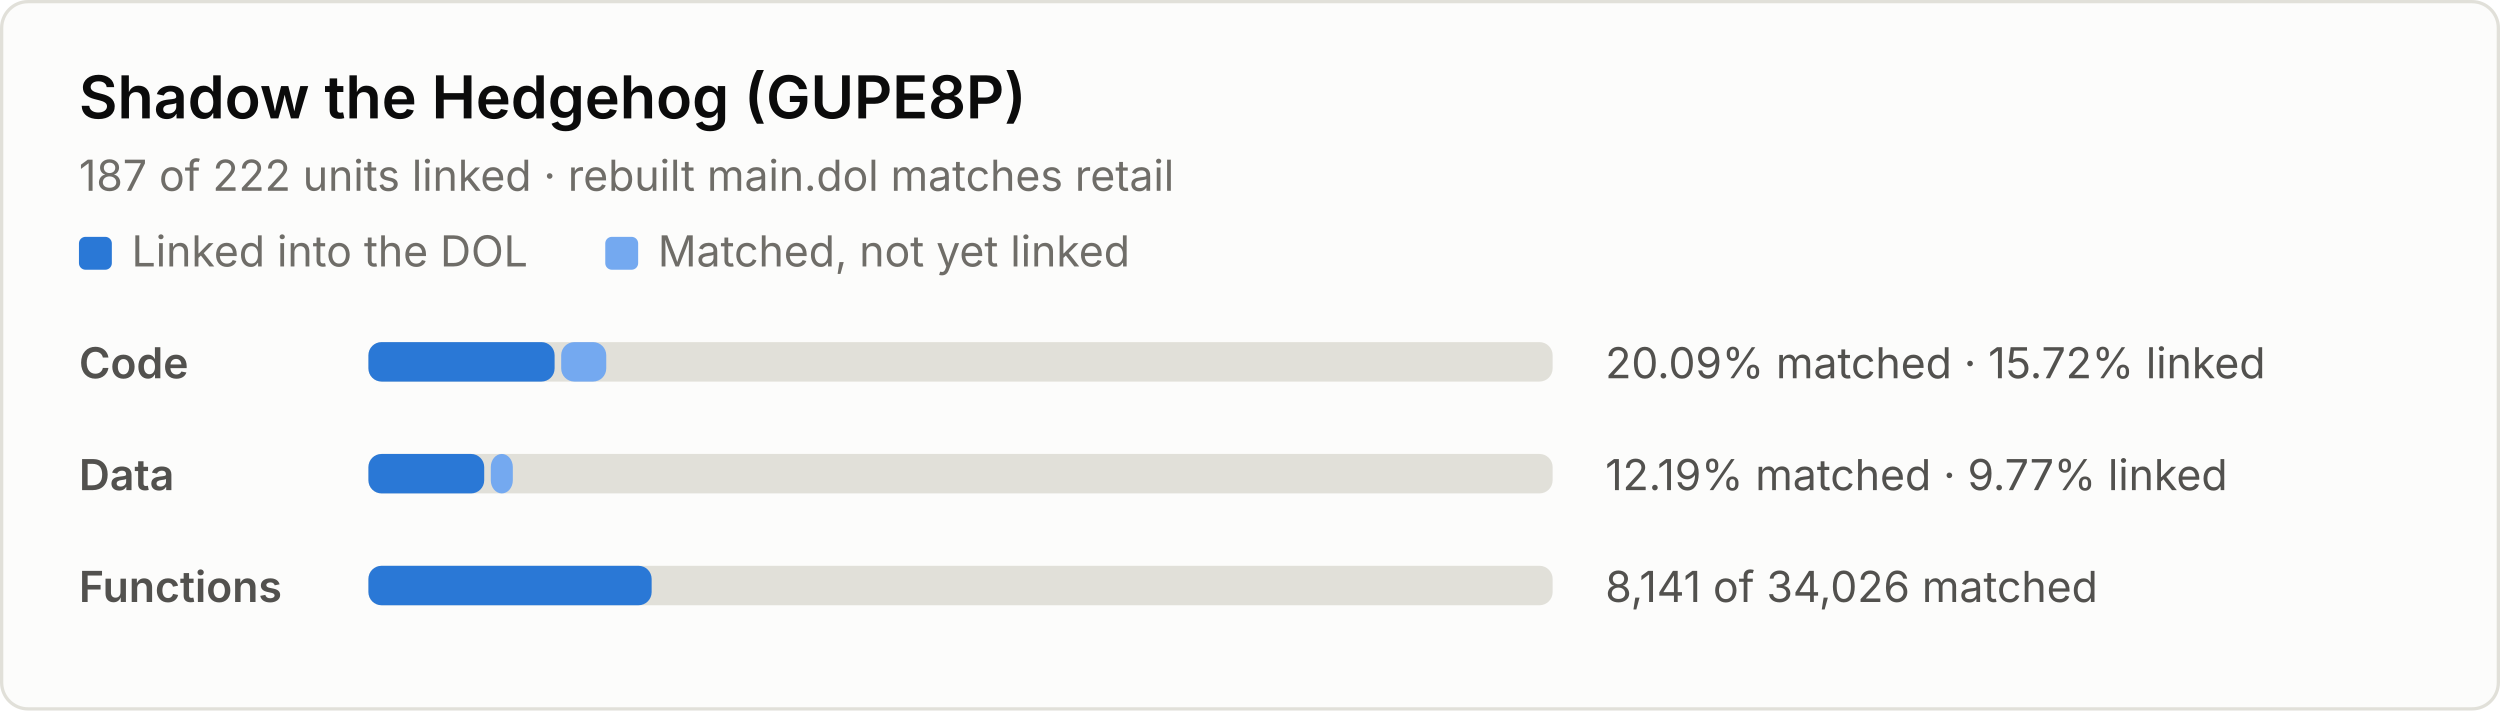
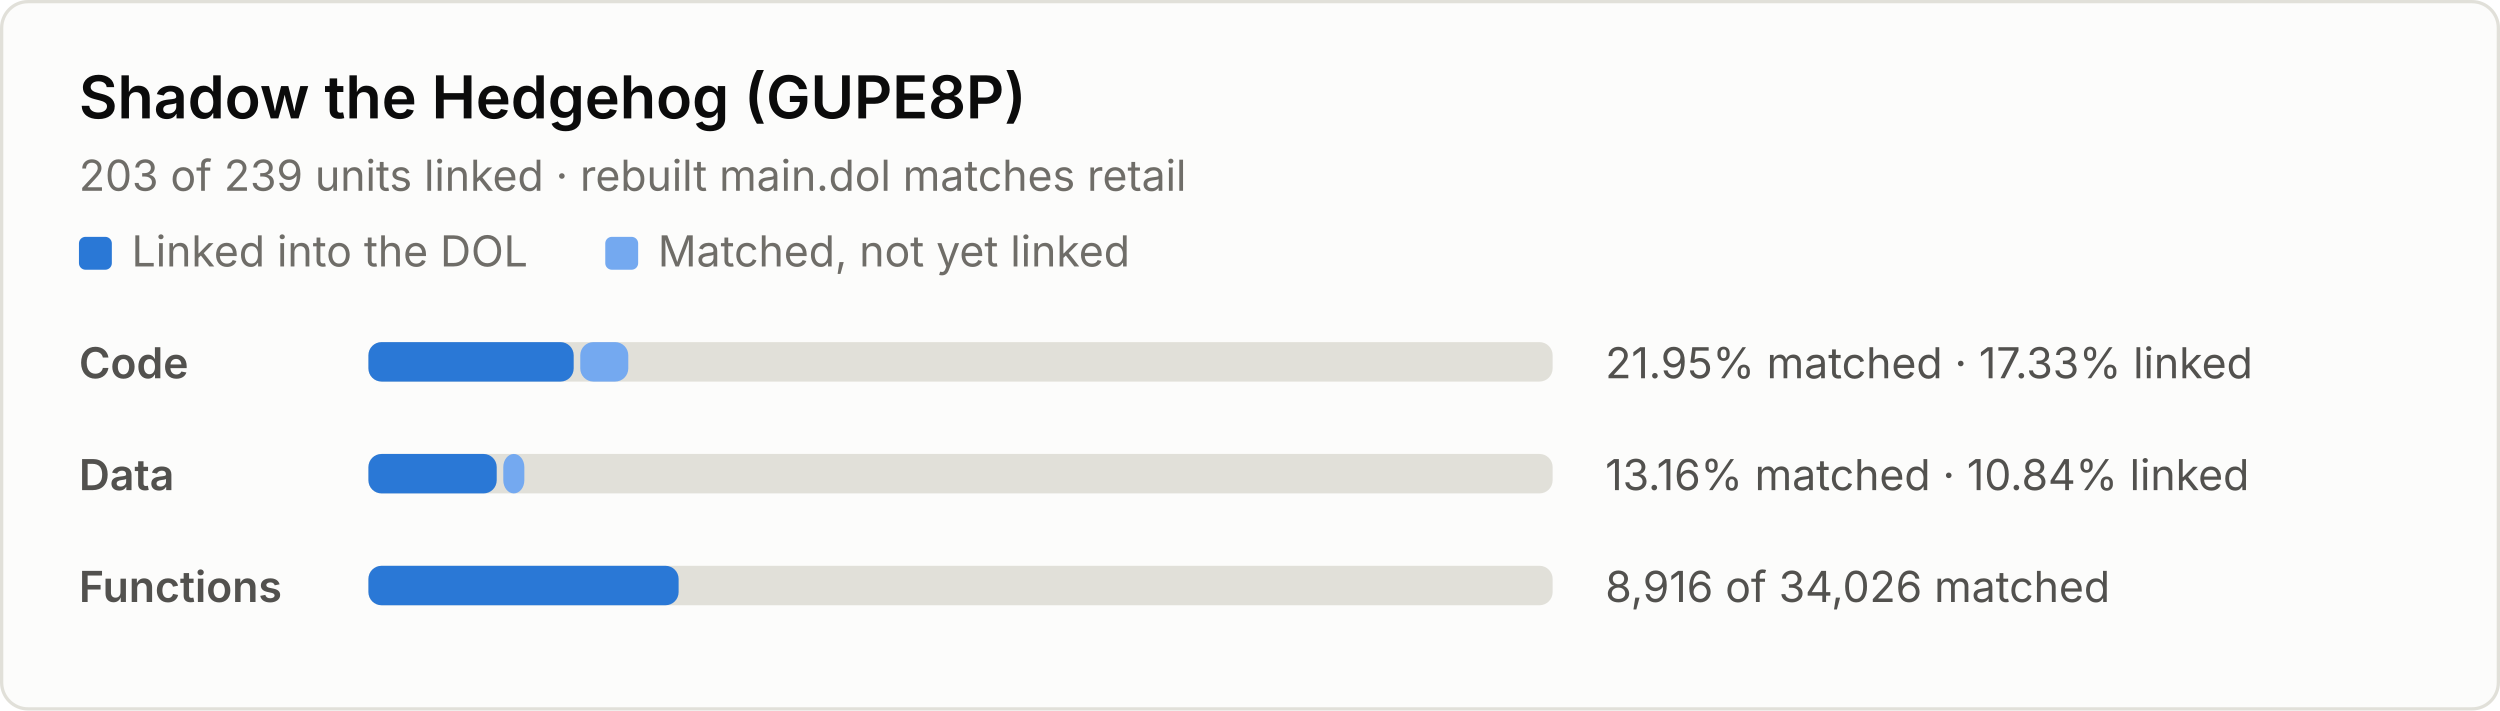
- <svg xmlns="http://www.w3.org/2000/svg" width="760" height="216" viewBox="0 0 760 216" role="img" aria-label="Decompilation progress: 20.09% of code matched, 15.72% linked">
+ <svg xmlns="http://www.w3.org/2000/svg" width="760" height="216" viewBox="0 0 760 216" role="img" aria-label="Decompilation progress: 21.95% of code matched, 17.33% linked">
  <style>
.bg { fill: #fcfcfb; stroke: #e1e0d9; }
.title { fill: #0b0b0b; font: 600 18px system-ui, -apple-system, "Segoe UI", sans-serif; }
.sub, .label, .nums, .key { font: 13px system-ui, -apple-system, "Segoe UI", sans-serif; }
.sub, .key { fill: #6f6d68; }
.label { fill: #52514e; font-weight: 600; }
.nums { fill: #52514e; font-variant-numeric: tabular-nums; }
.track { fill: #e1e0d9; }
.linked { fill: #2a78d6; }
.matched { fill: #74a9f0; }
@media (prefers-color-scheme: dark) {
  .bg { fill: #1a1a19; stroke: #2c2c2a; }
  .title { fill: #f0efec; }
  .sub, .key { fill: #9a988f; }
  .label, .nums { fill: #c3c2b7; }
  .track { fill: #2c2c2a; }
  .linked { fill: #4a94ec; }
  .matched { fill: #2260b0; }
}
</style>
  <rect class="bg" x="0.5" y="0.5" width="759" height="215" rx="8" />
  <text class="title" x="24" y="36">Shadow the Hedgehog (GUPE8P)</text>
-   <text class="sub" x="24" y="58">187 of 222 units linked · rebuilt main.dol matches retail</text>
+   <text class="sub" x="24" y="58">203 of 239 units linked · rebuilt main.dol matches retail</text>
  <rect class="linked" x="24" y="72" width="10" height="10" rx="2" />
  <text class="key" x="40" y="81">Linked into the DOL</text>
  <rect class="matched" x="184" y="72" width="10" height="10" rx="2" />
  <text class="key" x="200" y="81">Matched, not yet linked</text>
  <text class="label" x="24" y="115">Code</text>
  <rect class="track" x="112" y="104" width="360" height="12" rx="4" />
-   <rect class="linked" x="112" y="104" width="56.6" height="12" rx="4" />
-   <rect class="matched" x="170.6" y="104" width="13.7" height="12" rx="4" />
-   <text class="nums" x="488" y="115">20.09% matched · 15.72% linked</text>
+   <rect class="linked" x="112" y="104" width="62.4" height="12" rx="4" />
+   <rect class="matched" x="176.4" y="104" width="14.6" height="12" rx="4" />
+   <text class="nums" x="488" y="115">21.95% matched · 17.33% linked</text>
  <text class="label" x="24" y="149">Data</text>
  <rect class="track" x="112" y="138" width="360" height="12" rx="4" />
-   <rect class="linked" x="112" y="138" width="35.2" height="12" rx="4" />
-   <rect class="matched" x="149.2" y="138" width="6.7" height="12" rx="4" />
-   <text class="nums" x="488" y="149">12.19% matched · 9.77% linked</text>
+   <rect class="linked" x="112" y="138" width="39.0" height="12" rx="4" />
+   <rect class="matched" x="153.0" y="138" width="6.4" height="12" rx="4" />
+   <text class="nums" x="488" y="149">13.16% matched · 10.84% linked</text>
  <text class="label" x="24" y="183">Functions</text>
  <rect class="track" x="112" y="172" width="360" height="12" rx="4" />
-   <rect class="linked" x="112" y="172" width="86.1" height="12" rx="4" />
-   <text class="nums" x="488" y="183">8,141 of 34,026 matched</text>
+   <rect class="linked" x="112" y="172" width="94.3" height="12" rx="4" />
+   <text class="nums" x="488" y="183">8,916 of 34,026 matched</text>
</svg>
